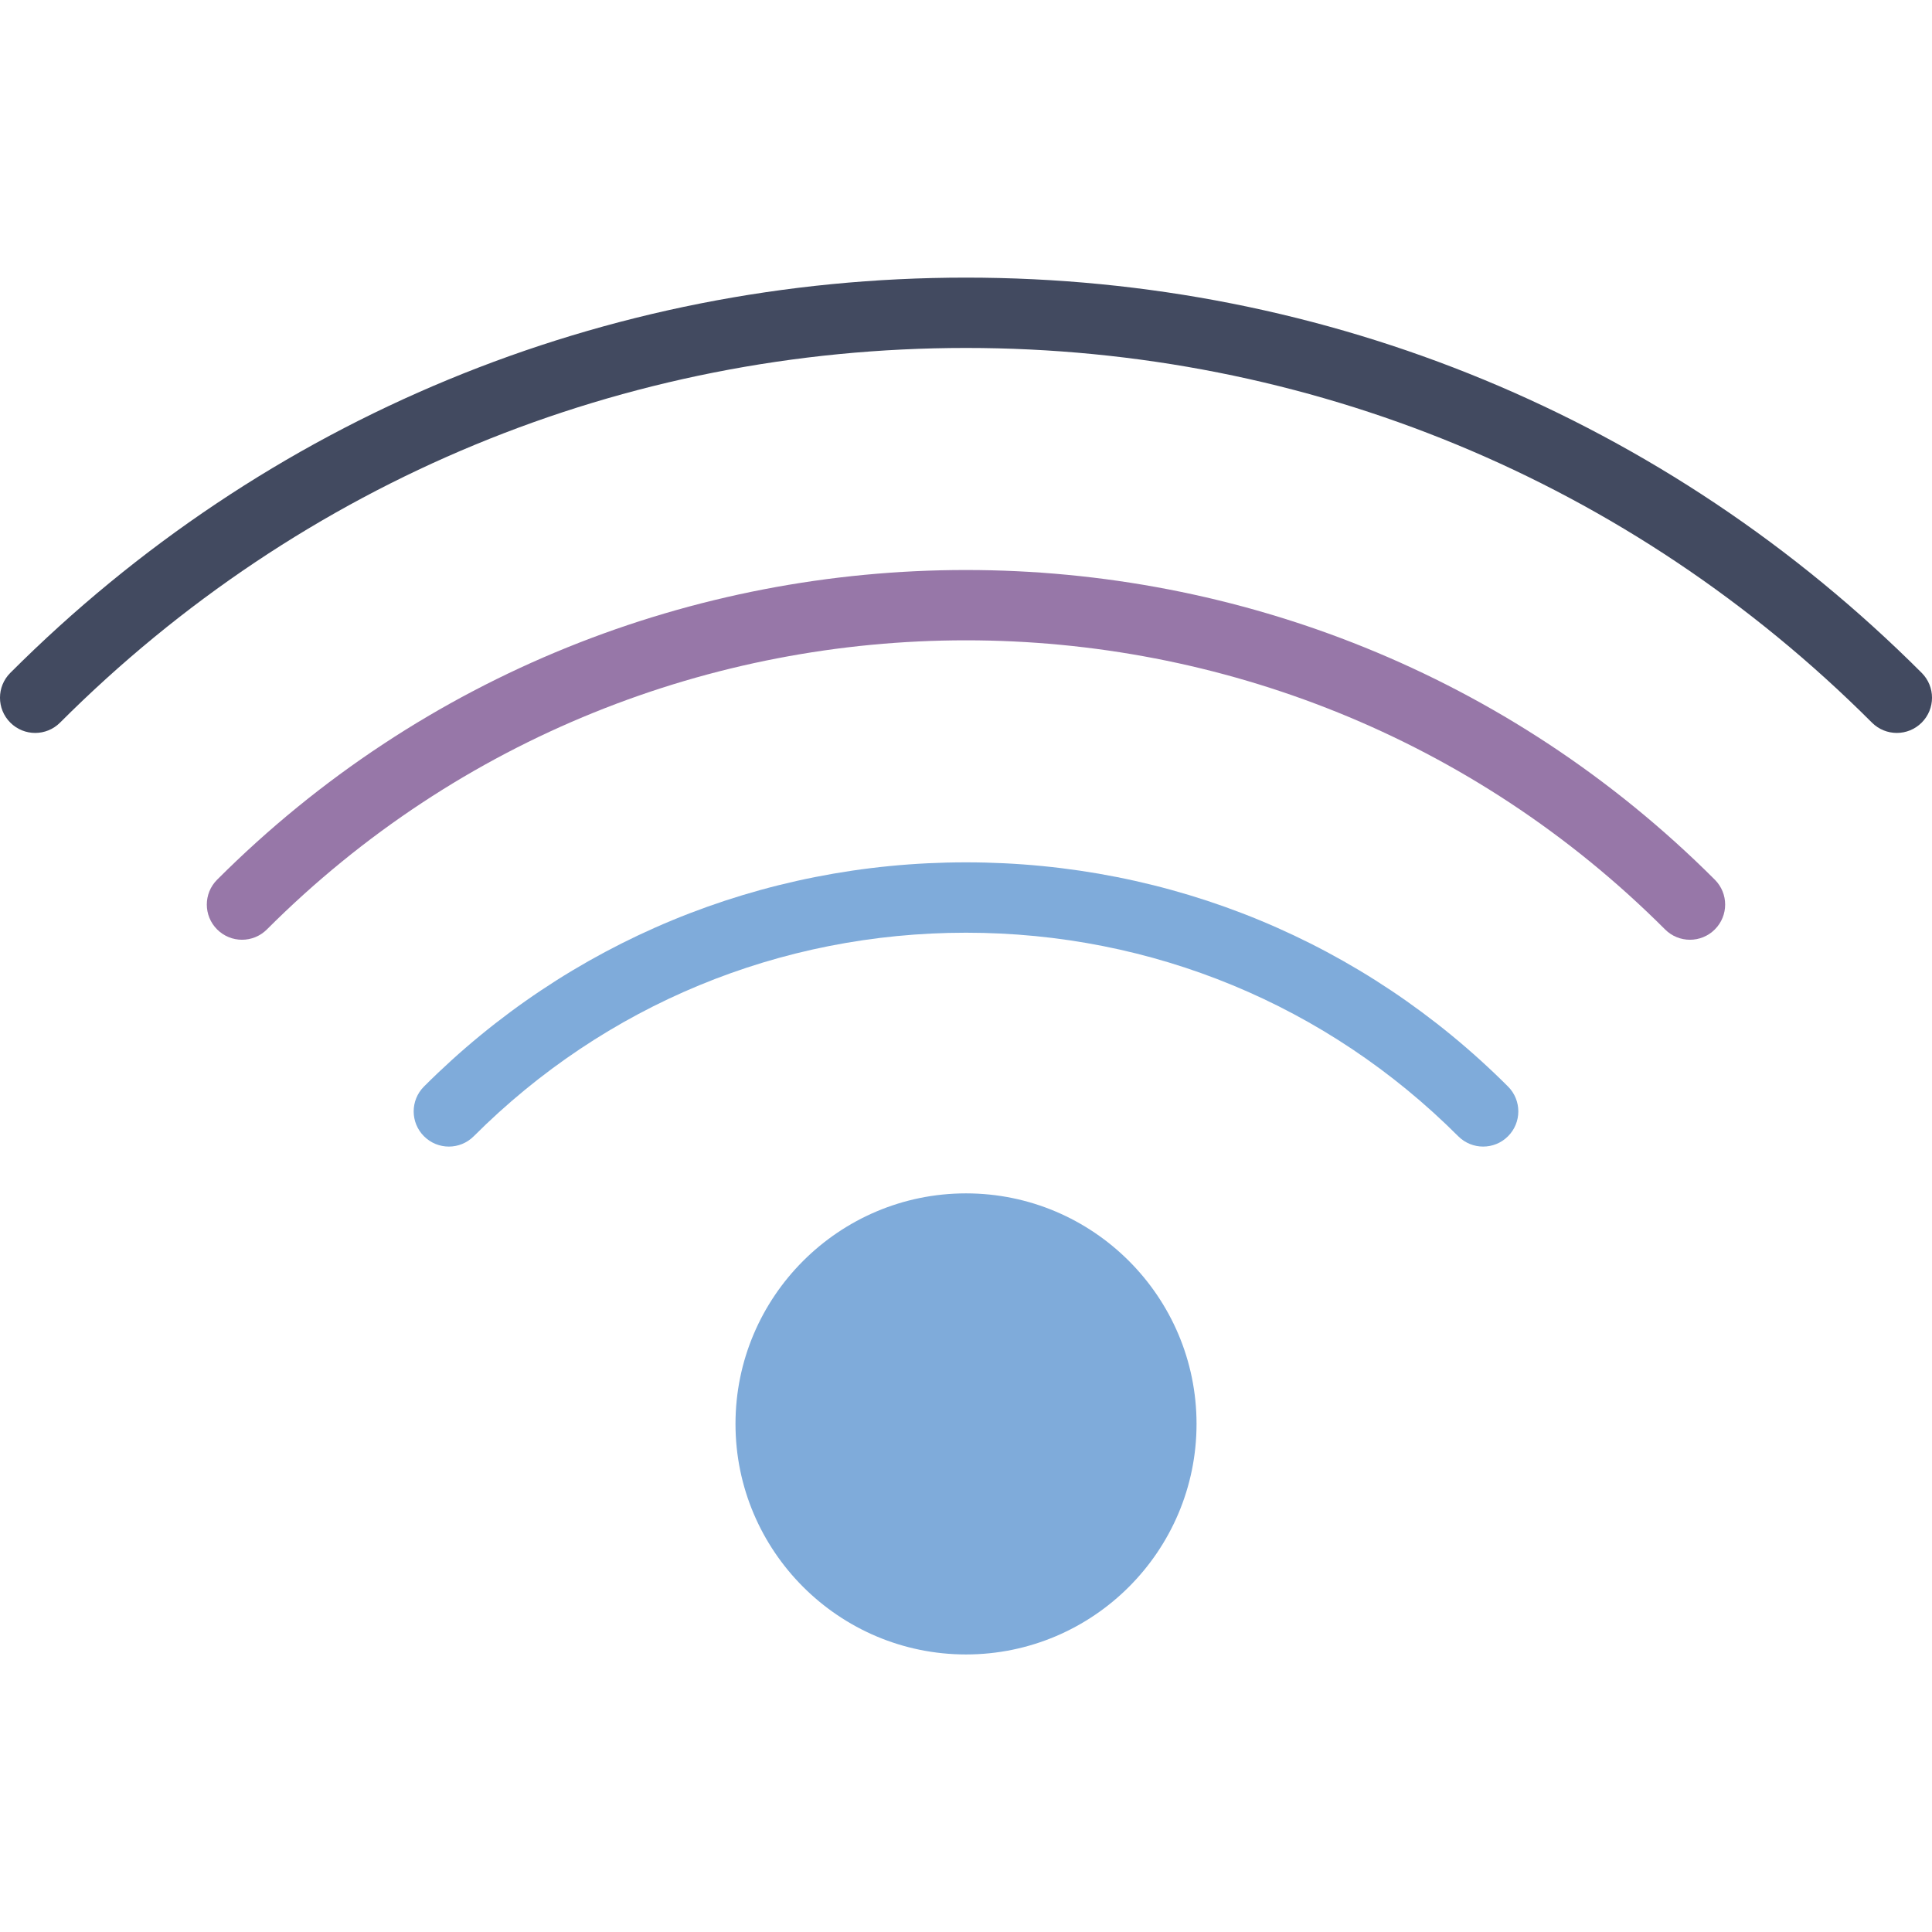
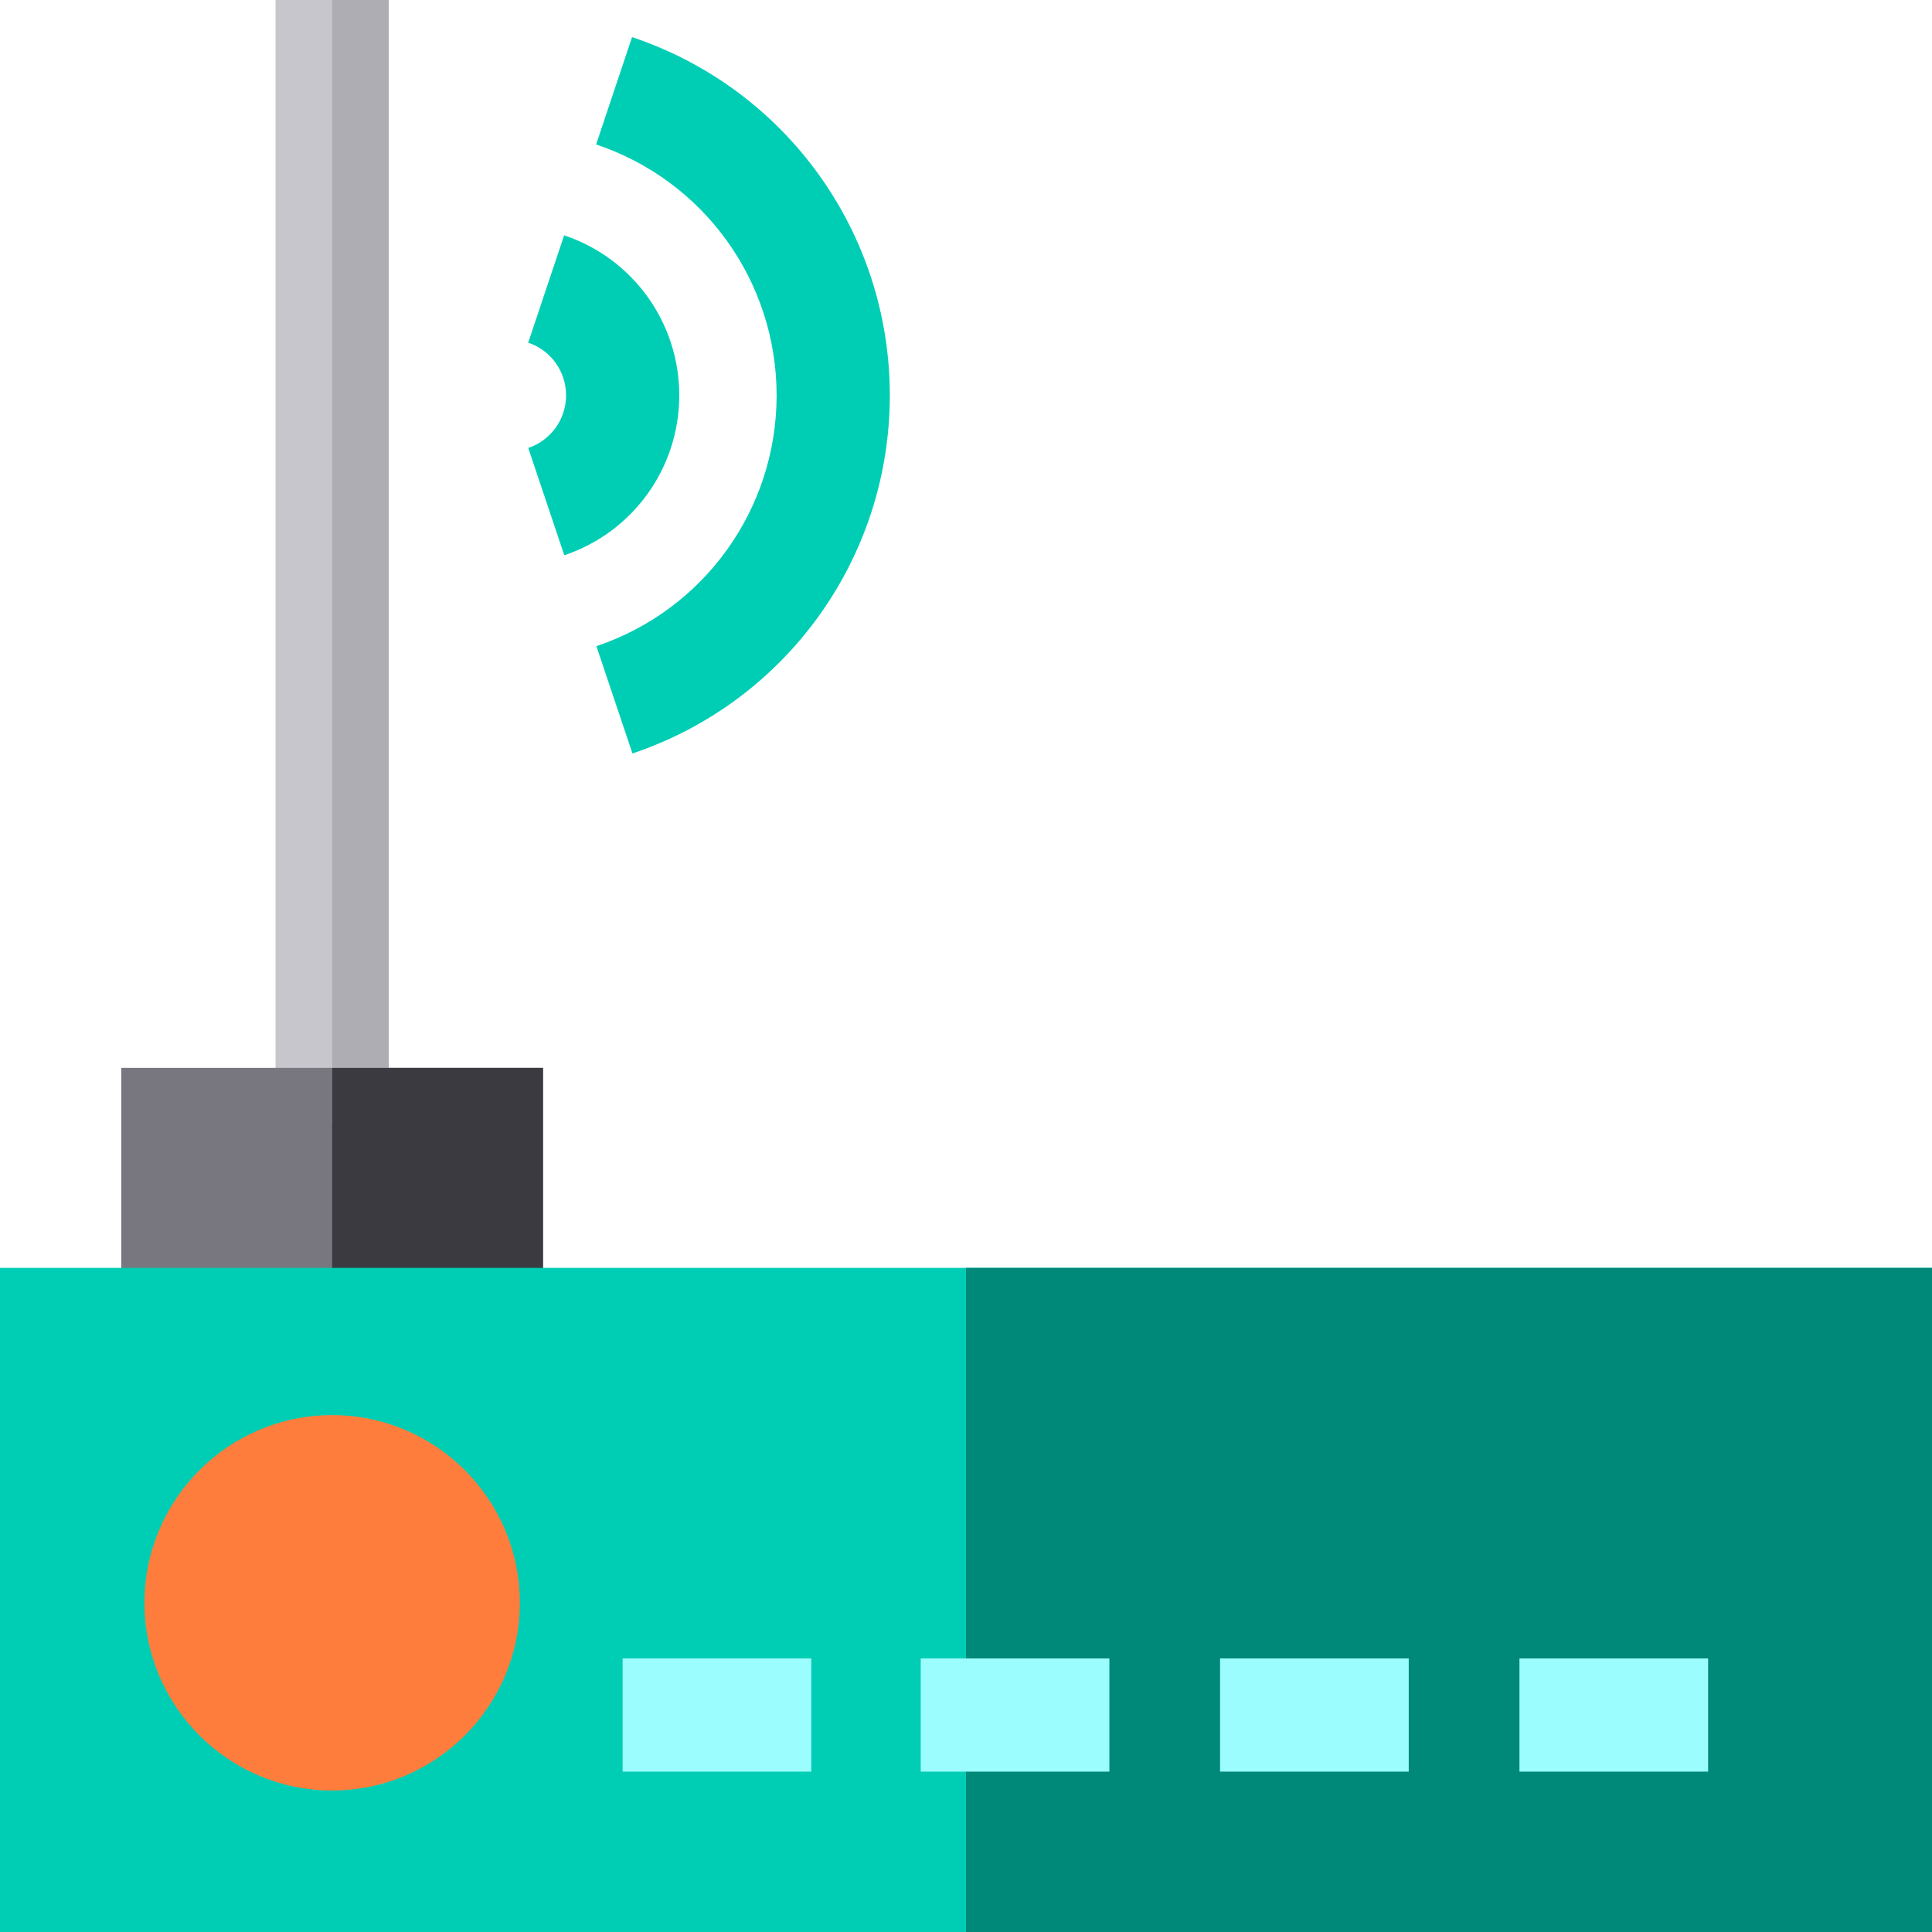
- <svg xmlns="http://www.w3.org/2000/svg" version="1.1" id="Capa_1" x="0px" y="0px" viewBox="0 0 54.908 54.908" style="enable-background:new 0 0 54.908 54.908;" xml:space="preserve">
-   <path style="fill:#424A60;" d="M53.908,20.83c-0.256,0-0.512-0.098-0.707-0.293C46.335,13.67,37.191,9.889,27.454,9.889  S8.573,13.67,1.707,20.537c-0.391,0.391-1.023,0.391-1.414,0s-0.391-1.023,0-1.414c7.244-7.244,16.89-11.233,27.161-11.233  s19.918,3.989,27.161,11.233c0.391,0.391,0.391,1.023,0,1.414C54.42,20.732,54.164,20.83,53.908,20.83z" />
-   <path style="fill:#9777A8;" d="M6.878,26.708c-0.256,0-0.512-0.098-0.707-0.293c-0.391-0.391-0.391-1.023,0-1.414  c11.736-11.736,30.831-11.734,42.565,0c0.391,0.391,0.391,1.023,0,1.414s-1.023,0.391-1.414,0  c-10.956-10.956-28.782-10.956-39.737,0C7.39,26.61,7.134,26.708,6.878,26.708z" />
-   <path style="fill:#7FABDA;" d="M42.151,32.586c-0.256,0-0.512-0.098-0.707-0.293c-3.73-3.73-8.699-5.785-13.99-5.785  c-5.291,0-10.259,2.055-13.99,5.785c-0.391,0.391-1.023,0.391-1.414,0s-0.391-1.023,0-1.414c4.108-4.108,9.579-6.371,15.404-6.371  c5.825,0,11.295,2.263,15.404,6.371c0.391,0.391,0.391,1.023,0,1.414C42.663,32.489,42.407,32.586,42.151,32.586z" />
-   <path style="fill:#7FABDA;" d="M27.454,33.916c-3.612,0-6.551,2.939-6.551,6.552s2.939,6.552,6.551,6.552  c3.613,0,6.552-2.939,6.552-6.552S31.067,33.916,27.454,33.916z" />
+ <svg xmlns="http://www.w3.org/2000/svg" version="1.1" id="Capa_1" x="0px" y="0px" viewBox="0 0 512 512" style="enable-background:new 0 0 512 512;" xml:space="preserve">
+   <rect x="73.02" style="fill:#C8C6CD;" width="30" height="298" />
+   <rect x="32.14" y="283" style="fill:#78777F;" width="111.76" height="83" />
+   <rect x="88.02" style="fill:#AEADB3;" width="15" height="298" />
+   <rect x="88.02" y="283" style="fill:#3C3A41;" width="55.88" height="83" />
+   <g>
+     <path style="fill:#00CEB4;" d="M149.546,147.152l-9.552-28.439c5.993-2.013,10.019-7.618,10.019-13.949   c0-6.338-4.032-11.945-10.034-13.954l9.521-28.449c18.25,6.108,30.513,23.148,30.513,42.403   C180.014,123.997,167.77,141.031,149.546,147.152z" />
+     <path style="fill:#00CEB4;" d="M167.603,199.678l-9.552-28.439c28.566-9.595,47.76-36.305,47.76-66.465   c0-30.195-19.222-56.915-47.831-66.489l9.521-28.449c40.858,13.673,68.311,51.826,68.311,94.938   C235.811,147.836,208.4,185.975,167.603,199.678z" />
+     <rect y="336" style="fill:#00CEB4;" width="512" height="176" />
+   </g>
+   <rect x="256" y="336" style="fill:#008878;" width="256" height="176" />
+   <path style="fill:#FF7D3C;" d="M137.76,424.76c0,27.43-22.31,49.74-49.74,49.74c-27.42,0-49.74-22.31-49.74-49.74  s22.32-49.74,49.74-49.74C115.45,375.02,137.76,397.33,137.76,424.76z" />
+   <g>
+     <rect x="244" y="439.5" style="fill:#9CFDFF;" width="50" height="30" />
+     <rect x="165" y="439.5" style="fill:#9CFDFF;" width="50" height="30" />
+     <rect x="323.33" y="439.5" style="fill:#9CFDFF;" width="50" height="30" />
+     <rect x="402.67" y="439.5" style="fill:#9CFDFF;" width="50" height="30" />
+   </g>
  <g>
</g>
  <g>
</g>
  <g>
</g>
  <g>
</g>
  <g>
</g>
  <g>
</g>
  <g>
</g>
  <g>
</g>
  <g>
</g>
  <g>
</g>
  <g>
</g>
  <g>
</g>
  <g>
</g>
  <g>
</g>
  <g>
</g>
</svg>
